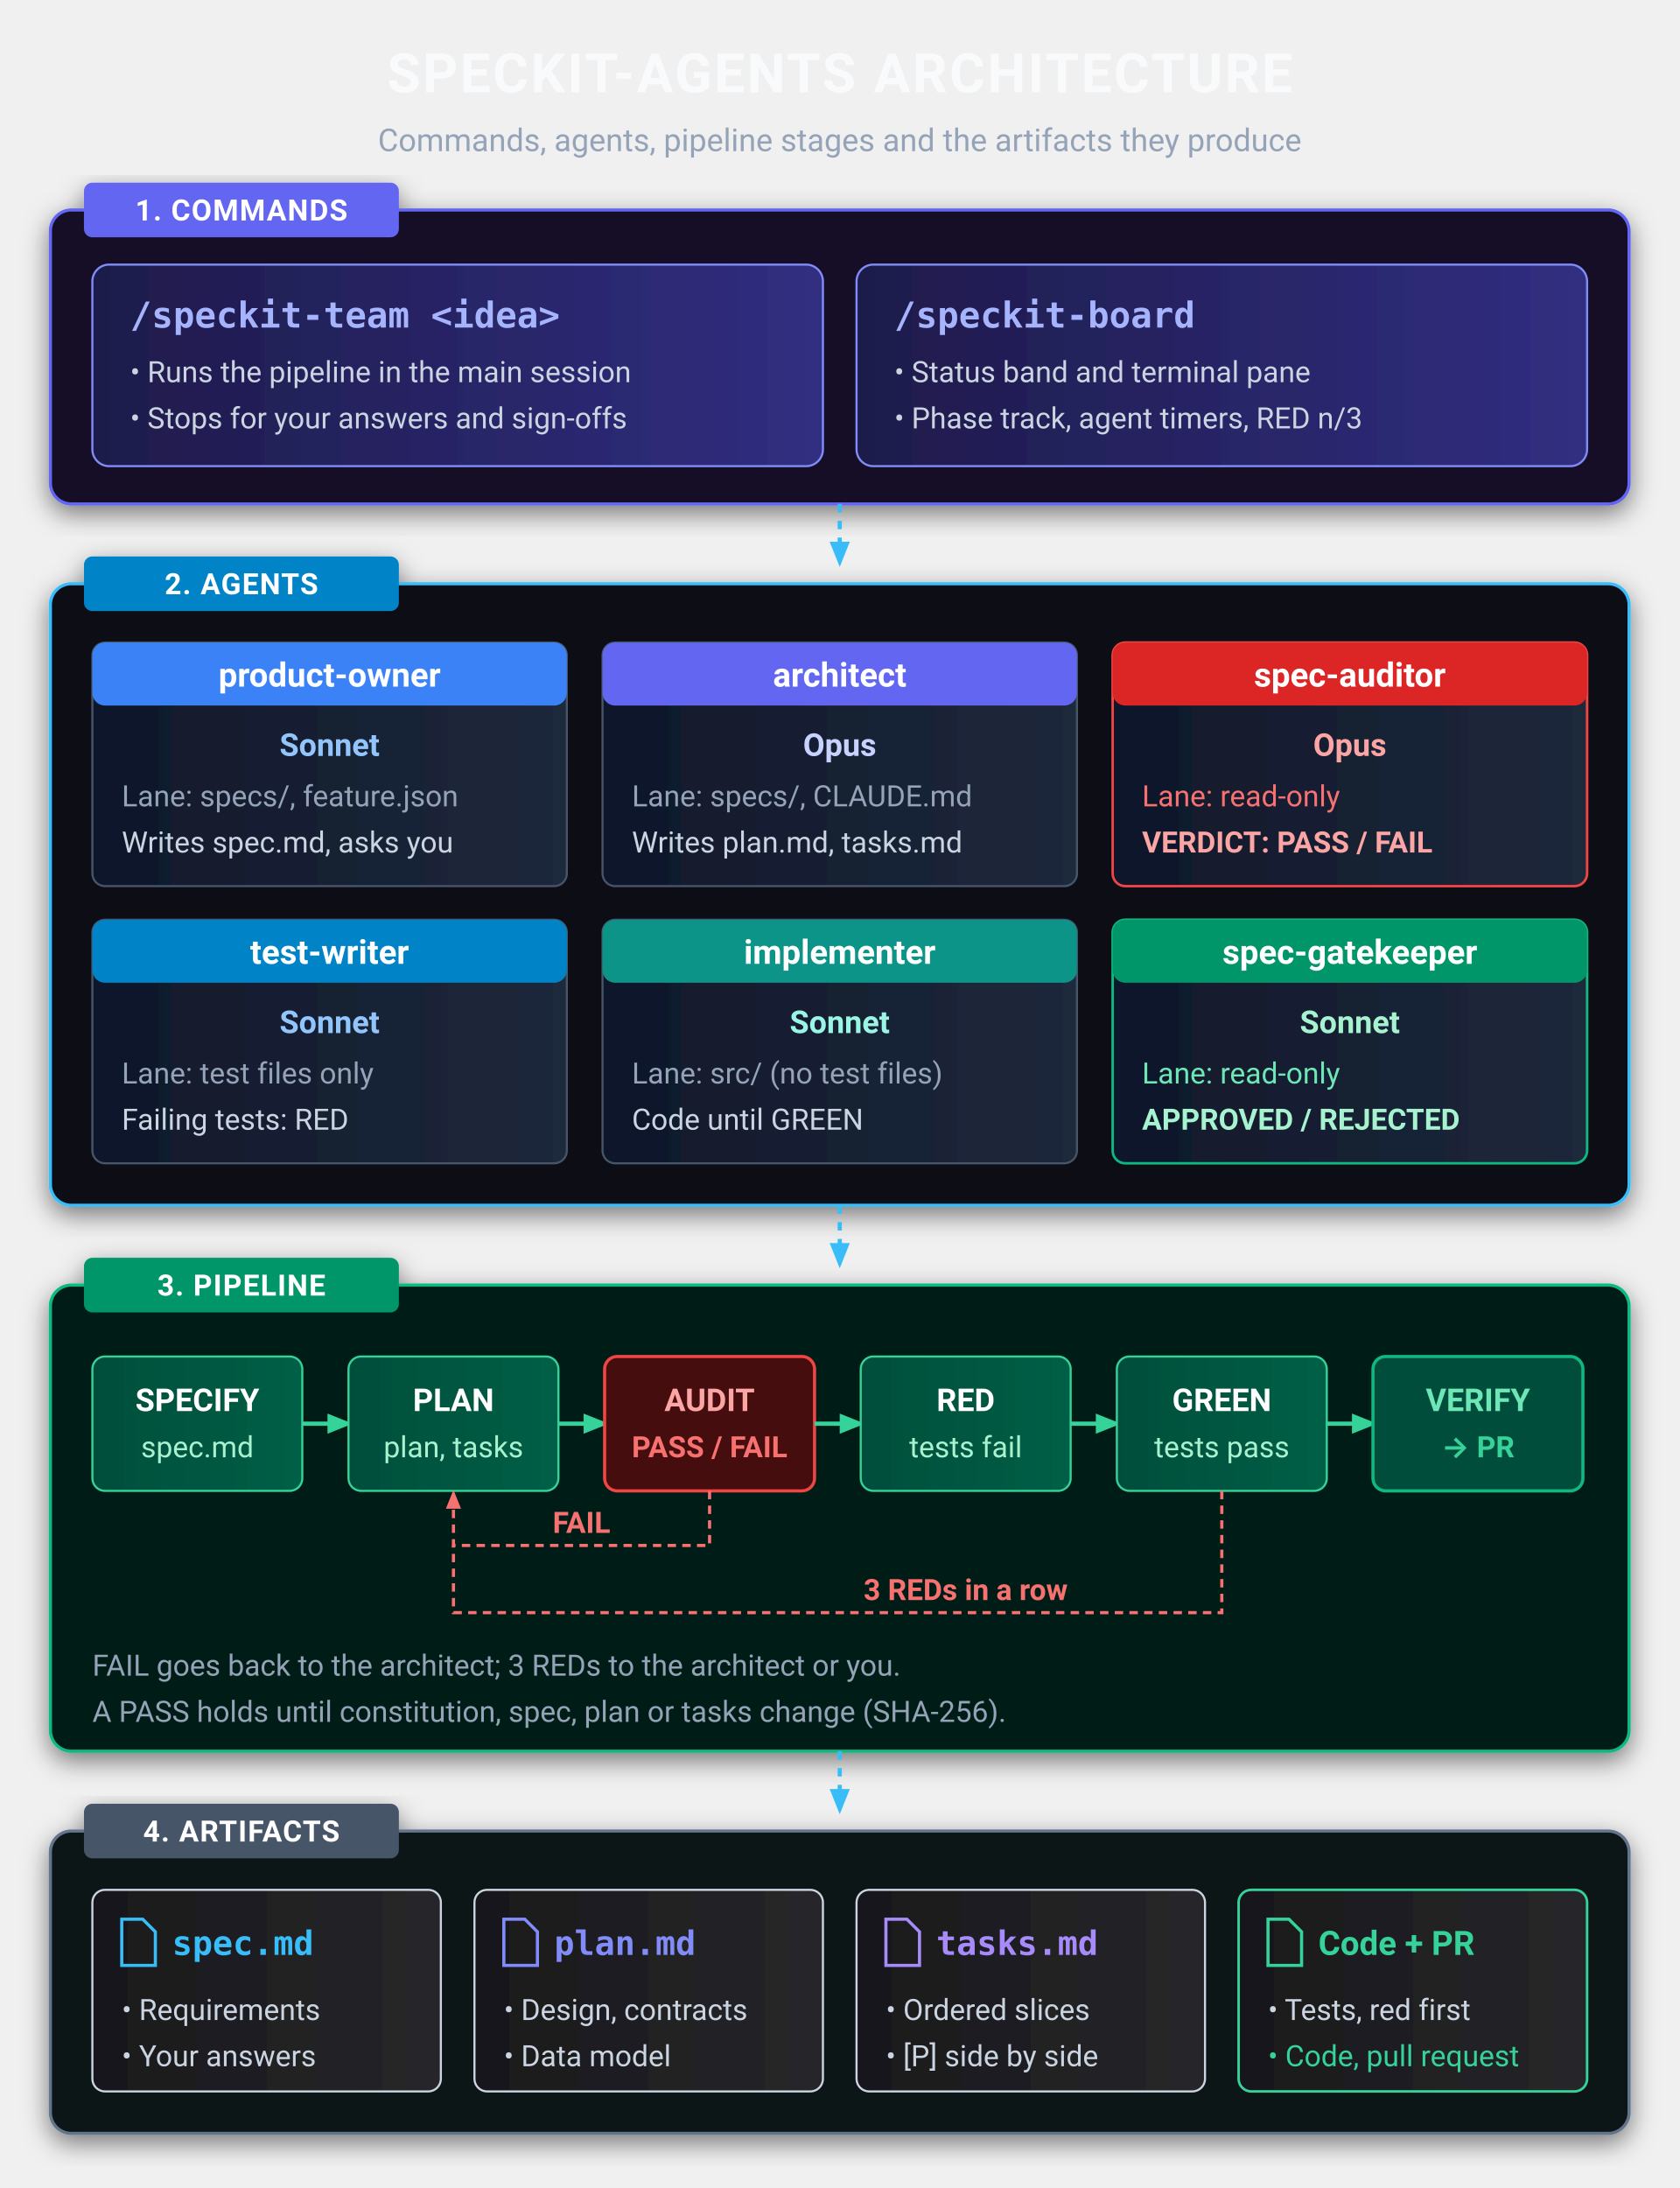
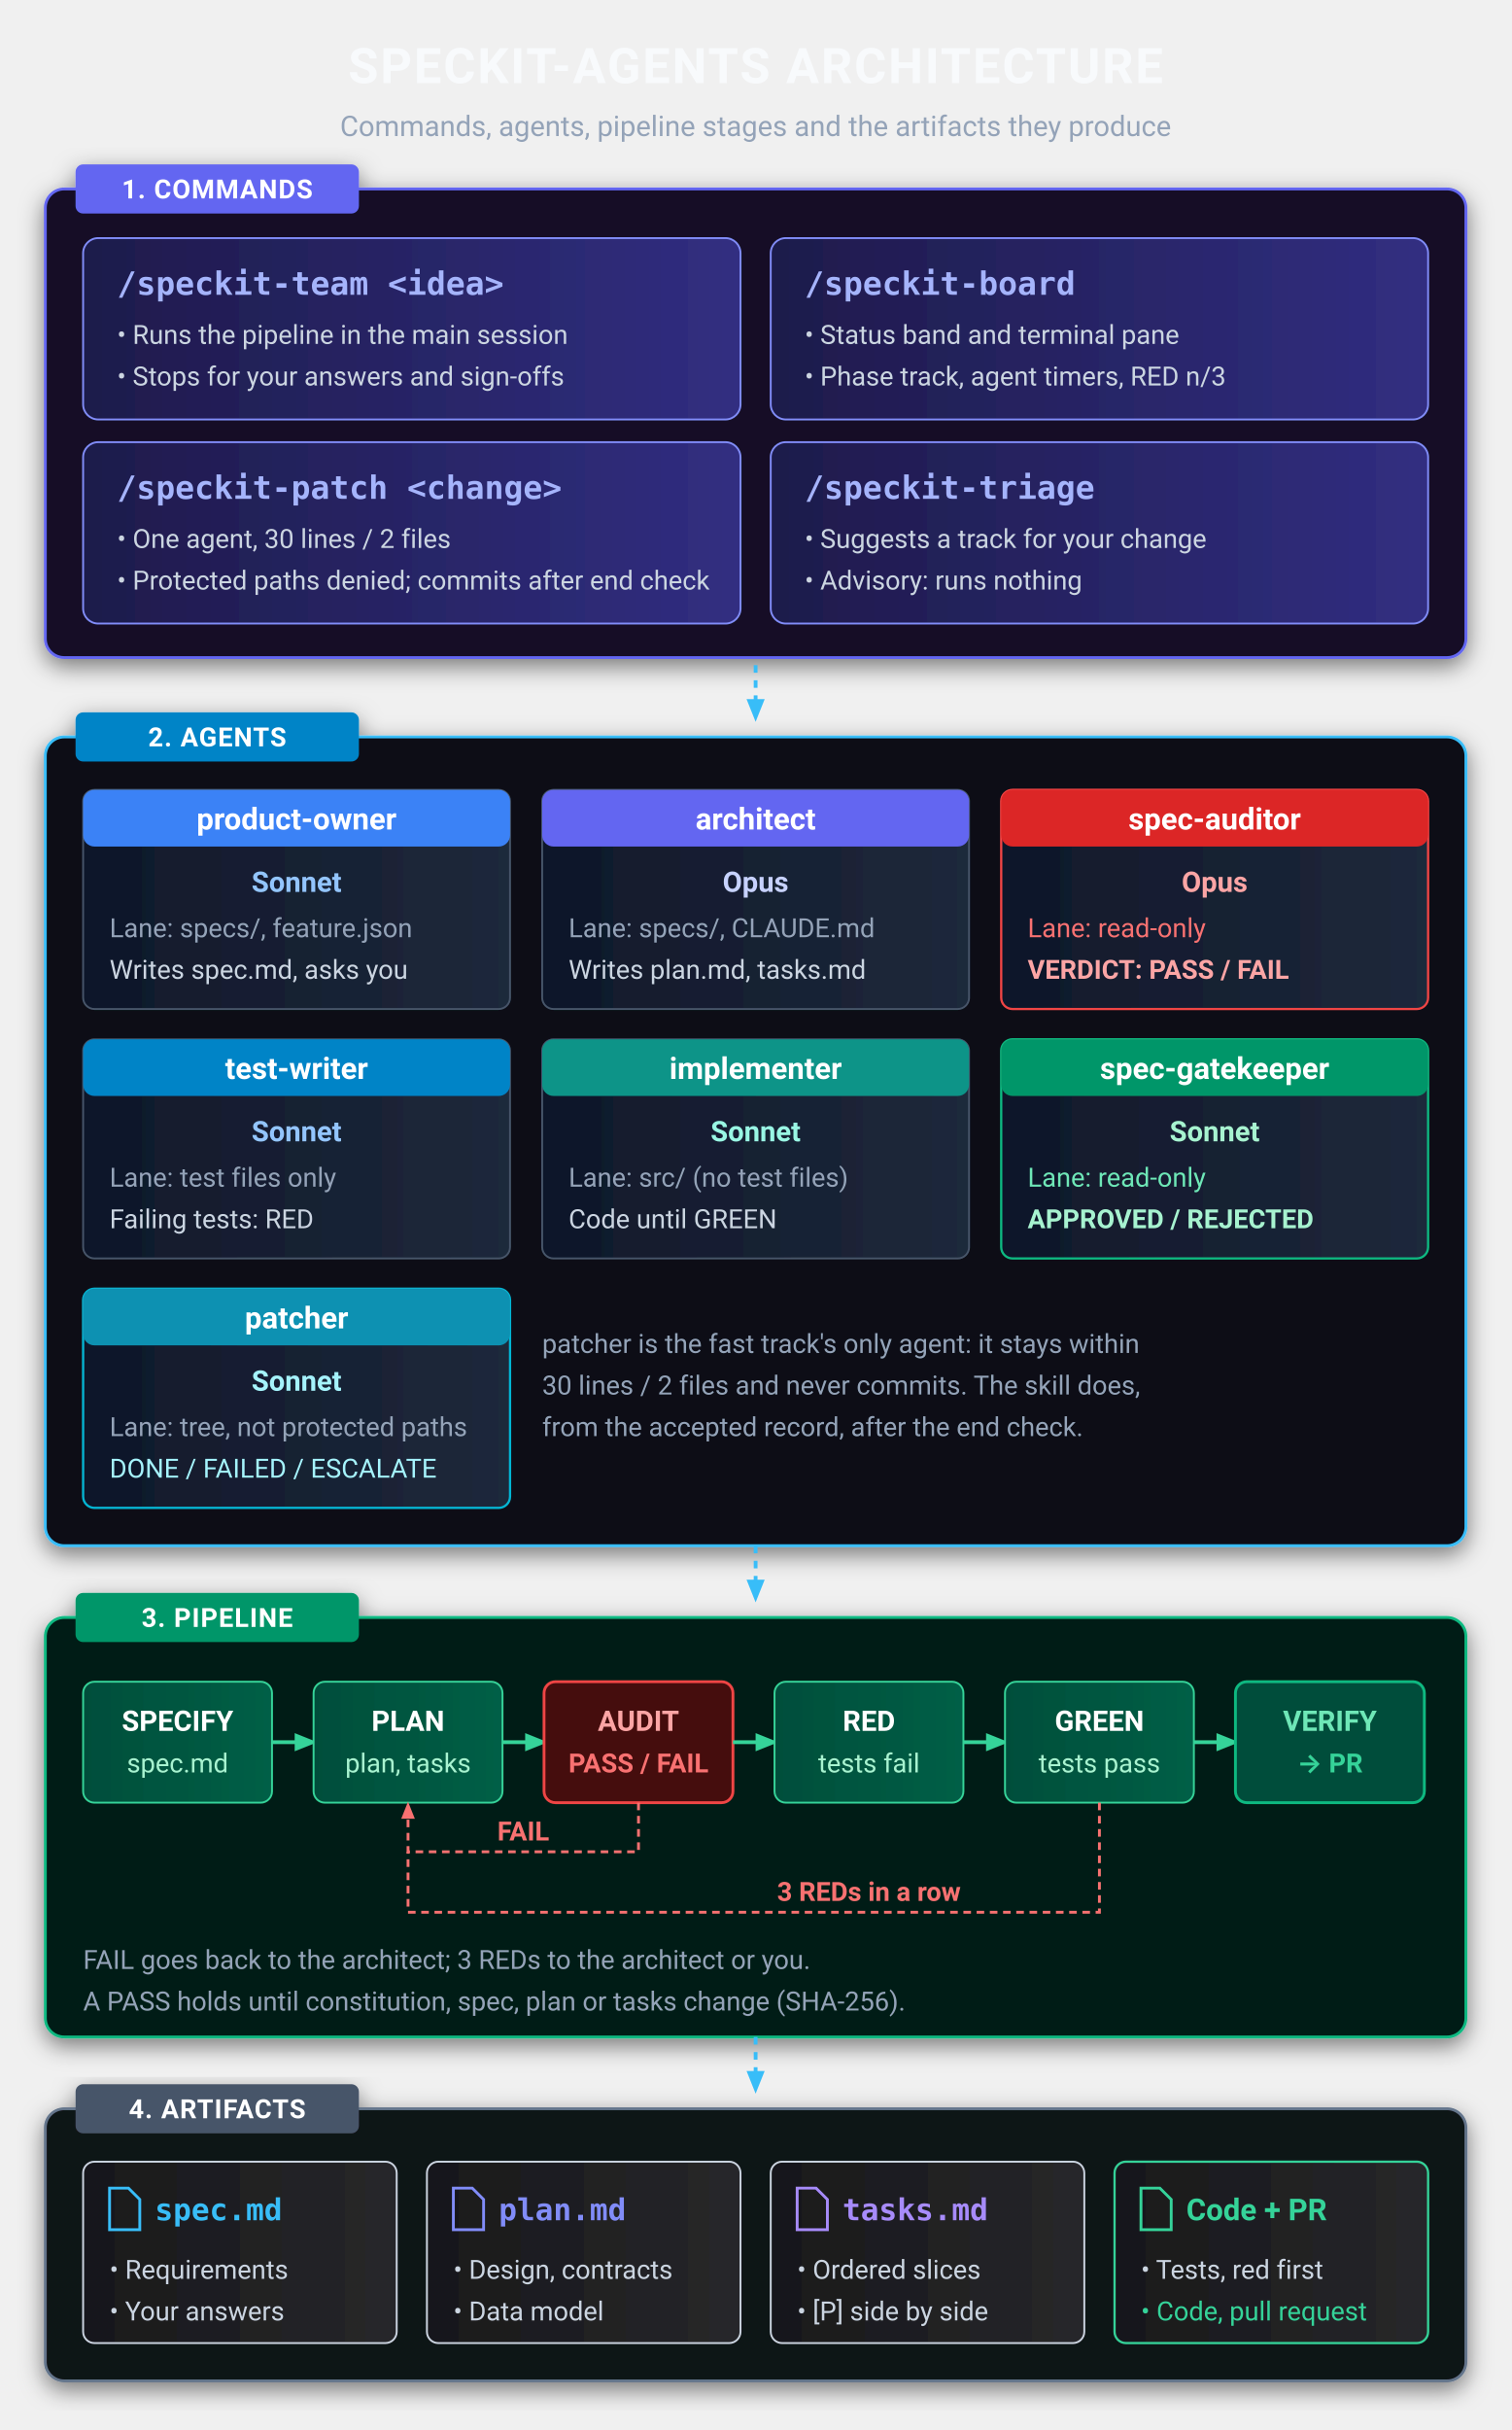
- <svg xmlns="http://www.w3.org/2000/svg" viewBox="0 0 800 1042" width="800" height="1042" style="background:#0b0f19; font-family: ui-sans-serif, system-ui, -apple-system, BlinkMacSystemFont, 'Segoe UI', Roboto, sans-serif;">
+ <svg xmlns="http://www.w3.org/2000/svg" viewBox="0 0 800 1286" width="800" height="1286" style="background:#0b0f19; font-family: ui-sans-serif, system-ui, -apple-system, BlinkMacSystemFont, 'Segoe UI', Roboto, sans-serif;">
  <defs>
    <linearGradient id="bgL4" x1="0" y1="0" x2="1" y2="0">
      <stop offset="0%" stop-color="#1e1b4b" />
      <stop offset="100%" stop-color="#312e81" />
    </linearGradient>
    <linearGradient id="bgL3" x1="0" y1="0" x2="1" y2="0">
      <stop offset="0%" stop-color="#0f172a" />
      <stop offset="100%" stop-color="#1e293b" />
    </linearGradient>
    <linearGradient id="bgL2" x1="0" y1="0" x2="1" y2="0">
      <stop offset="0%" stop-color="#064e3b" />
      <stop offset="100%" stop-color="#065f46" />
    </linearGradient>
    <linearGradient id="bgL1" x1="0" y1="0" x2="1" y2="0">
      <stop offset="0%" stop-color="#18181b" />
      <stop offset="100%" stop-color="#27272a" />
    </linearGradient>
    <filter id="shadow" x="-5%" y="-5%" width="110%" height="115%">
      <feDropShadow dx="0" dy="4" stdDeviation="6" flood-color="#000000" flood-opacity="0.5" />
    </filter>
    <marker id="arr" viewBox="0 0 10 10" refX="5" refY="5" markerWidth="6" markerHeight="6" orient="auto-start-reverse">
      <path d="M 0 1 L 10 5 L 0 9 z" fill="#38bdf8" />
    </marker>
    <marker id="arr-green" viewBox="0 0 10 10" refX="5" refY="5" markerWidth="6" markerHeight="6" orient="auto-start-reverse">
      <path d="M 0 1 L 10 5 L 0 9 z" fill="#34d399" />
    </marker>
    <marker id="arr-red" viewBox="0 0 10 10" refX="5" refY="5" markerWidth="6" markerHeight="6" orient="auto-start-reverse">
      <path d="M 0 1 L 10 5 L 0 9 z" fill="#f87171" />
    </marker>
  </defs>
  <text x="400" y="44" text-anchor="middle" font-size="26" font-weight="700" fill="#f8fafc" letter-spacing="1">SPECKIT-AGENTS ARCHITECTURE</text>
  <text x="400" y="72" text-anchor="middle" font-size="15" fill="#94a3b8">Commands, agents, pipeline stages and the artifacts they produce</text>
  <g transform="translate(24, 100)" filter="url(#shadow)">
-     <rect width="752" height="140" rx="10" fill="#131127" stroke="#6366f1" stroke-width="1.5" />
+     <rect width="752" height="248" rx="10" fill="#131127" stroke="#6366f1" stroke-width="1.5" />
    <rect x="16" y="-13" width="150" height="26" rx="4" fill="#6366f1" />
    <text x="91" y="5" text-anchor="middle" font-size="14" font-weight="700" fill="#ffffff" letter-spacing="0.5">1. COMMANDS</text>
    <rect x="20" y="26" width="348" height="96" rx="8" fill="url(#bgL4)" stroke="#818cf8" />
    <text x="38" y="56" font-size="17" font-weight="700" fill="#a5b4fc" font-family="monospace">/speckit-team &lt;idea&gt;</text>
    <text x="38" y="82" font-size="14" fill="#cbd5e1">• Runs the pipeline in the main session</text>
    <text x="38" y="104" font-size="14" fill="#cbd5e1">• Stops for your answers and sign-offs</text>
    <rect x="384" y="26" width="348" height="96" rx="8" fill="url(#bgL4)" stroke="#818cf8" />
    <text x="402" y="56" font-size="17" font-weight="700" fill="#a5b4fc" font-family="monospace">/speckit-board</text>
    <text x="402" y="82" font-size="14" fill="#cbd5e1">• Status band and terminal pane</text>
    <text x="402" y="104" font-size="14" fill="#cbd5e1">• Phase track, agent timers, RED n/3</text>
+     <rect x="20" y="134" width="348" height="96" rx="8" fill="url(#bgL4)" stroke="#818cf8" />
+     <text x="38" y="164" font-size="17" font-weight="700" fill="#a5b4fc" font-family="monospace">/speckit-patch &lt;change&gt;</text>
+     <text x="38" y="190" font-size="14" fill="#cbd5e1">• One agent, 30 lines / 2 files</text>
+     <text x="38" y="212" font-size="14" fill="#cbd5e1">• Protected paths denied; commits after end check</text>
+     <rect x="384" y="134" width="348" height="96" rx="8" fill="url(#bgL4)" stroke="#818cf8" />
+     <text x="402" y="164" font-size="17" font-weight="700" fill="#a5b4fc" font-family="monospace">/speckit-triage</text>
+     <text x="402" y="190" font-size="14" fill="#cbd5e1">• Suggests a track for your change</text>
+     <text x="402" y="212" font-size="14" fill="#cbd5e1">• Advisory: runs nothing</text>
  </g>
-   <path d="M 400 240 L 400 264" stroke="#38bdf8" stroke-width="2" stroke-dasharray="4 4" marker-end="url(#arr)" />
-   <g transform="translate(24, 278)" filter="url(#shadow)">
-     <rect width="752" height="296" rx="10" fill="#090d16" stroke="#38bdf8" stroke-width="1.5" />
+   <path d="M 400 352 L 400 376" stroke="#38bdf8" stroke-width="2" stroke-dasharray="4 4" marker-end="url(#arr)" />
+   <g transform="translate(24, 390)" filter="url(#shadow)">
+     <rect width="752" height="428" rx="10" fill="#090d16" stroke="#38bdf8" stroke-width="1.5" />
    <rect x="16" y="-13" width="150" height="26" rx="4" fill="#0284c7" />
    <text x="91" y="5" text-anchor="middle" font-size="14" font-weight="700" fill="#ffffff" letter-spacing="0.5">2. AGENTS</text>
    <g transform="translate(20, 28)">
      <rect width="226" height="116" rx="6" fill="url(#bgL3)" stroke="#475569" />
      <rect width="226" height="30" rx="6" fill="#3b82f6" />
      <text x="113" y="21" text-anchor="middle" font-size="16" font-weight="700" fill="#ffffff">product-owner</text>
      <text x="113" y="54" text-anchor="middle" font-size="15" font-weight="600" fill="#93c5fd">Sonnet</text>
      <text x="14" y="78" font-size="14" fill="#94a3b8">Lane: specs/, feature.json</text>
      <text x="14" y="100" font-size="14" fill="#cbd5e1">Writes spec.md, asks you</text>
    </g>
    <g transform="translate(263, 28)">
      <rect width="226" height="116" rx="6" fill="url(#bgL3)" stroke="#475569" />
      <rect width="226" height="30" rx="6" fill="#6366f1" />
      <text x="113" y="21" text-anchor="middle" font-size="16" font-weight="700" fill="#ffffff">architect</text>
      <text x="113" y="54" text-anchor="middle" font-size="15" font-weight="600" fill="#c7d2fe">Opus</text>
      <text x="14" y="78" font-size="14" fill="#94a3b8">Lane: specs/, CLAUDE.md</text>
      <text x="14" y="100" font-size="14" fill="#cbd5e1">Writes plan.md, tasks.md</text>
    </g>
    <g transform="translate(506, 28)">
      <rect width="226" height="116" rx="6" fill="url(#bgL3)" stroke="#ef4444" stroke-width="1.2" />
      <rect width="226" height="30" rx="6" fill="#dc2626" />
      <text x="113" y="21" text-anchor="middle" font-size="16" font-weight="700" fill="#ffffff">spec-auditor</text>
      <text x="113" y="54" text-anchor="middle" font-size="15" font-weight="600" fill="#fca5a5">Opus</text>
      <text x="14" y="78" font-size="14" fill="#f87171">Lane: read-only</text>
      <text x="14" y="100" font-size="14" font-weight="700" fill="#fca5a5">VERDICT: PASS / FAIL</text>
    </g>
    <g transform="translate(20, 160)">
      <rect width="226" height="116" rx="6" fill="url(#bgL3)" stroke="#475569" />
      <rect width="226" height="30" rx="6" fill="#0284c7" />
      <text x="113" y="21" text-anchor="middle" font-size="16" font-weight="700" fill="#ffffff">test-writer</text>
      <text x="113" y="54" text-anchor="middle" font-size="15" font-weight="600" fill="#93c5fd">Sonnet</text>
      <text x="14" y="78" font-size="14" fill="#94a3b8">Lane: test files only</text>
      <text x="14" y="100" font-size="14" fill="#cbd5e1">Failing tests: RED</text>
    </g>
    <g transform="translate(263, 160)">
      <rect width="226" height="116" rx="6" fill="url(#bgL3)" stroke="#475569" />
      <rect width="226" height="30" rx="6" fill="#0d9488" />
      <text x="113" y="21" text-anchor="middle" font-size="16" font-weight="700" fill="#ffffff">implementer</text>
      <text x="113" y="54" text-anchor="middle" font-size="15" font-weight="600" fill="#99f6e4">Sonnet</text>
      <text x="14" y="78" font-size="14" fill="#94a3b8">Lane: src/ (no test files)</text>
      <text x="14" y="100" font-size="14" fill="#cbd5e1">Code until GREEN</text>
    </g>
    <g transform="translate(506, 160)">
      <rect width="226" height="116" rx="6" fill="url(#bgL3)" stroke="#10b981" stroke-width="1.2" />
      <rect width="226" height="30" rx="6" fill="#059669" />
      <text x="113" y="21" text-anchor="middle" font-size="16" font-weight="700" fill="#ffffff">spec-gatekeeper</text>
      <text x="113" y="54" text-anchor="middle" font-size="15" font-weight="600" fill="#a7f3d0">Sonnet</text>
      <text x="14" y="78" font-size="14" fill="#6ee7b7">Lane: read-only</text>
      <text x="14" y="100" font-size="14" font-weight="700" fill="#a7f3d0">APPROVED / REJECTED</text>
    </g>
+     <g transform="translate(20, 292)">
+       <rect width="226" height="116" rx="6" fill="url(#bgL3)" stroke="#06b6d4" stroke-width="1.2" />
+       <rect width="226" height="30" rx="6" fill="#0891b2" />
+       <text x="113" y="21" text-anchor="middle" font-size="16" font-weight="700" fill="#ffffff">patcher</text>
+       <text x="113" y="54" text-anchor="middle" font-size="15" font-weight="600" fill="#a5f3fc">Sonnet</text>
+       <text x="14" y="78" font-size="14" fill="#94a3b8">Lane: tree, not protected paths</text>
+       <text x="14" y="100" font-size="14" fill="#a5f3fc">DONE / FAILED / ESCALATE</text>
+     </g>
+     <text x="263" y="326" font-size="14" fill="#94a3b8">patcher is the fast track's only agent: it stays within</text>
+     <text x="263" y="348" font-size="14" fill="#94a3b8">30 lines / 2 files and never commits. The skill does,</text>
+     <text x="263" y="370" font-size="14" fill="#94a3b8">from the accepted record, after the end check.</text>
  </g>
-   <path d="M 400 574 L 400 598" stroke="#38bdf8" stroke-width="2" stroke-dasharray="4 4" marker-end="url(#arr)" />
-   <g transform="translate(24, 612)" filter="url(#shadow)">
+   <path d="M 400 818 L 400 842" stroke="#38bdf8" stroke-width="2" stroke-dasharray="4 4" marker-end="url(#arr)" />
+   <g transform="translate(24, 856)" filter="url(#shadow)">
    <rect width="752" height="222" rx="10" fill="#041f17" stroke="#10b981" stroke-width="1.5" />
    <rect x="16" y="-13" width="150" height="26" rx="4" fill="#059669" />
    <text x="91" y="5" text-anchor="middle" font-size="14" font-weight="700" fill="#ffffff" letter-spacing="0.5">3. PIPELINE</text>
    <rect x="20" y="34" width="100" height="64" rx="6" fill="url(#bgL2)" stroke="#34d399" />
    <text x="70" y="60" text-anchor="middle" font-size="15" font-weight="700" fill="#ffffff">SPECIFY</text>
    <text x="70" y="82" text-anchor="middle" font-size="14" fill="#a7f3d0">spec.md</text>
    <path d="M 120 66 L 138 66" stroke="#34d399" stroke-width="2" marker-end="url(#arr-green)" />
    <rect x="142" y="34" width="100" height="64" rx="6" fill="url(#bgL2)" stroke="#34d399" />
    <text x="192" y="60" text-anchor="middle" font-size="15" font-weight="700" fill="#ffffff">PLAN</text>
    <text x="192" y="82" text-anchor="middle" font-size="14" fill="#a7f3d0">plan, tasks</text>
    <path d="M 242 66 L 260 66" stroke="#34d399" stroke-width="2" marker-end="url(#arr-green)" />
    <rect x="264" y="34" width="100" height="64" rx="6" fill="#450a0a" stroke="#ef4444" stroke-width="1.5" />
    <text x="314" y="60" text-anchor="middle" font-size="15" font-weight="700" fill="#fca5a5">AUDIT</text>
    <text x="314" y="82" text-anchor="middle" font-size="14" font-weight="700" fill="#f87171">PASS / FAIL</text>
    <path d="M 364 66 L 382 66" stroke="#34d399" stroke-width="2" marker-end="url(#arr-green)" />
    <rect x="386" y="34" width="100" height="64" rx="6" fill="url(#bgL2)" stroke="#34d399" />
    <text x="436" y="60" text-anchor="middle" font-size="15" font-weight="700" fill="#ffffff">RED</text>
    <text x="436" y="82" text-anchor="middle" font-size="14" fill="#a7f3d0">tests fail</text>
    <path d="M 486 66 L 504 66" stroke="#34d399" stroke-width="2" marker-end="url(#arr-green)" />
    <rect x="508" y="34" width="100" height="64" rx="6" fill="url(#bgL2)" stroke="#34d399" />
    <text x="558" y="60" text-anchor="middle" font-size="15" font-weight="700" fill="#ffffff">GREEN</text>
    <text x="558" y="82" text-anchor="middle" font-size="14" fill="#a7f3d0">tests pass</text>
    <path d="M 608 66 L 626 66" stroke="#34d399" stroke-width="2" marker-end="url(#arr-green)" />
    <rect x="630" y="34" width="100" height="64" rx="6" fill="#064e3b" stroke="#10b981" stroke-width="1.5" />
    <text x="680" y="60" text-anchor="middle" font-size="15" font-weight="700" fill="#6ee7b7">VERIFY</text>
    <text x="680" y="82" text-anchor="middle" font-size="14" font-weight="700" fill="#34d399">→ PR</text>
    <path d="M 314 98 L 314 124 L 192 124 L 192 102" fill="none" stroke="#f87171" stroke-width="1.5" stroke-dasharray="4 3" marker-end="url(#arr-red)" />
    <text x="253" y="118" text-anchor="middle" font-size="14" font-weight="600" fill="#f87171">FAIL</text>
    <path d="M 558 98 L 558 156 L 192 156 L 192 124" fill="none" stroke="#f87171" stroke-width="1.5" stroke-dasharray="4 3" />
    <text x="436" y="150" text-anchor="middle" font-size="14" font-weight="600" fill="#f87171">3 REDs in a row</text>
    <text x="20" y="186" font-size="14" fill="#94a3b8">FAIL goes back to the architect; 3 REDs to the architect or you.</text>
    <text x="20" y="208" font-size="14" fill="#94a3b8">A PASS holds until constitution, spec, plan or tasks change (SHA-256).</text>
  </g>
-   <path d="M 400 834 L 400 858" stroke="#38bdf8" stroke-width="2" stroke-dasharray="4 4" marker-end="url(#arr)" />
-   <g transform="translate(24, 872)" filter="url(#shadow)">
+   <path d="M 400 1078 L 400 1102" stroke="#38bdf8" stroke-width="2" stroke-dasharray="4 4" marker-end="url(#arr)" />
+   <g transform="translate(24, 1116)" filter="url(#shadow)">
    <rect width="752" height="144" rx="10" fill="#111317" stroke="#64748b" stroke-width="1.5" />
    <rect x="16" y="-13" width="150" height="26" rx="4" fill="#475569" />
    <text x="91" y="5" text-anchor="middle" font-size="14" font-weight="700" fill="#ffffff" letter-spacing="0.5">4. ARTIFACTS</text>
    <g transform="translate(20, 28)">
      <rect width="166" height="96" rx="6" fill="url(#bgL1)" stroke="#cbd5e1" />
      <path d="M 14 14 L 24 14 L 30 20 L 30 36 L 14 36 Z" fill="none" stroke="#38bdf8" stroke-width="1.5" />
      <text x="38" y="31" font-size="16" font-weight="700" fill="#38bdf8" font-family="monospace">spec.md</text>
      <text x="14" y="62" font-size="14" fill="#cbd5e1">• Requirements</text>
      <text x="14" y="84" font-size="14" fill="#cbd5e1">• Your answers</text>
    </g>
    <g transform="translate(202, 28)">
      <rect width="166" height="96" rx="6" fill="url(#bgL1)" stroke="#cbd5e1" />
      <path d="M 14 14 L 24 14 L 30 20 L 30 36 L 14 36 Z" fill="none" stroke="#818cf8" stroke-width="1.5" />
      <text x="38" y="31" font-size="16" font-weight="700" fill="#818cf8" font-family="monospace">plan.md</text>
      <text x="14" y="62" font-size="14" fill="#cbd5e1">• Design, contracts</text>
      <text x="14" y="84" font-size="14" fill="#cbd5e1">• Data model</text>
    </g>
    <g transform="translate(384, 28)">
      <rect width="166" height="96" rx="6" fill="url(#bgL1)" stroke="#cbd5e1" />
      <path d="M 14 14 L 24 14 L 30 20 L 30 36 L 14 36 Z" fill="none" stroke="#a78bfa" stroke-width="1.5" />
      <text x="38" y="31" font-size="16" font-weight="700" fill="#a78bfa" font-family="monospace">tasks.md</text>
      <text x="14" y="62" font-size="14" fill="#cbd5e1">• Ordered slices</text>
      <text x="14" y="84" font-size="14" fill="#cbd5e1">• [P] side by side</text>
    </g>
    <g transform="translate(566, 28)">
      <rect width="166" height="96" rx="6" fill="url(#bgL1)" stroke="#34d399" stroke-width="1.2" />
      <path d="M 14 14 L 24 14 L 30 20 L 30 36 L 14 36 Z" fill="none" stroke="#34d399" stroke-width="1.5" />
      <text x="38" y="31" font-size="16" font-weight="700" fill="#34d399">Code + PR</text>
      <text x="14" y="62" font-size="14" fill="#cbd5e1">• Tests, red first</text>
      <text x="14" y="84" font-size="14" fill="#34d399">• Code, pull request</text>
    </g>
  </g>
</svg>
